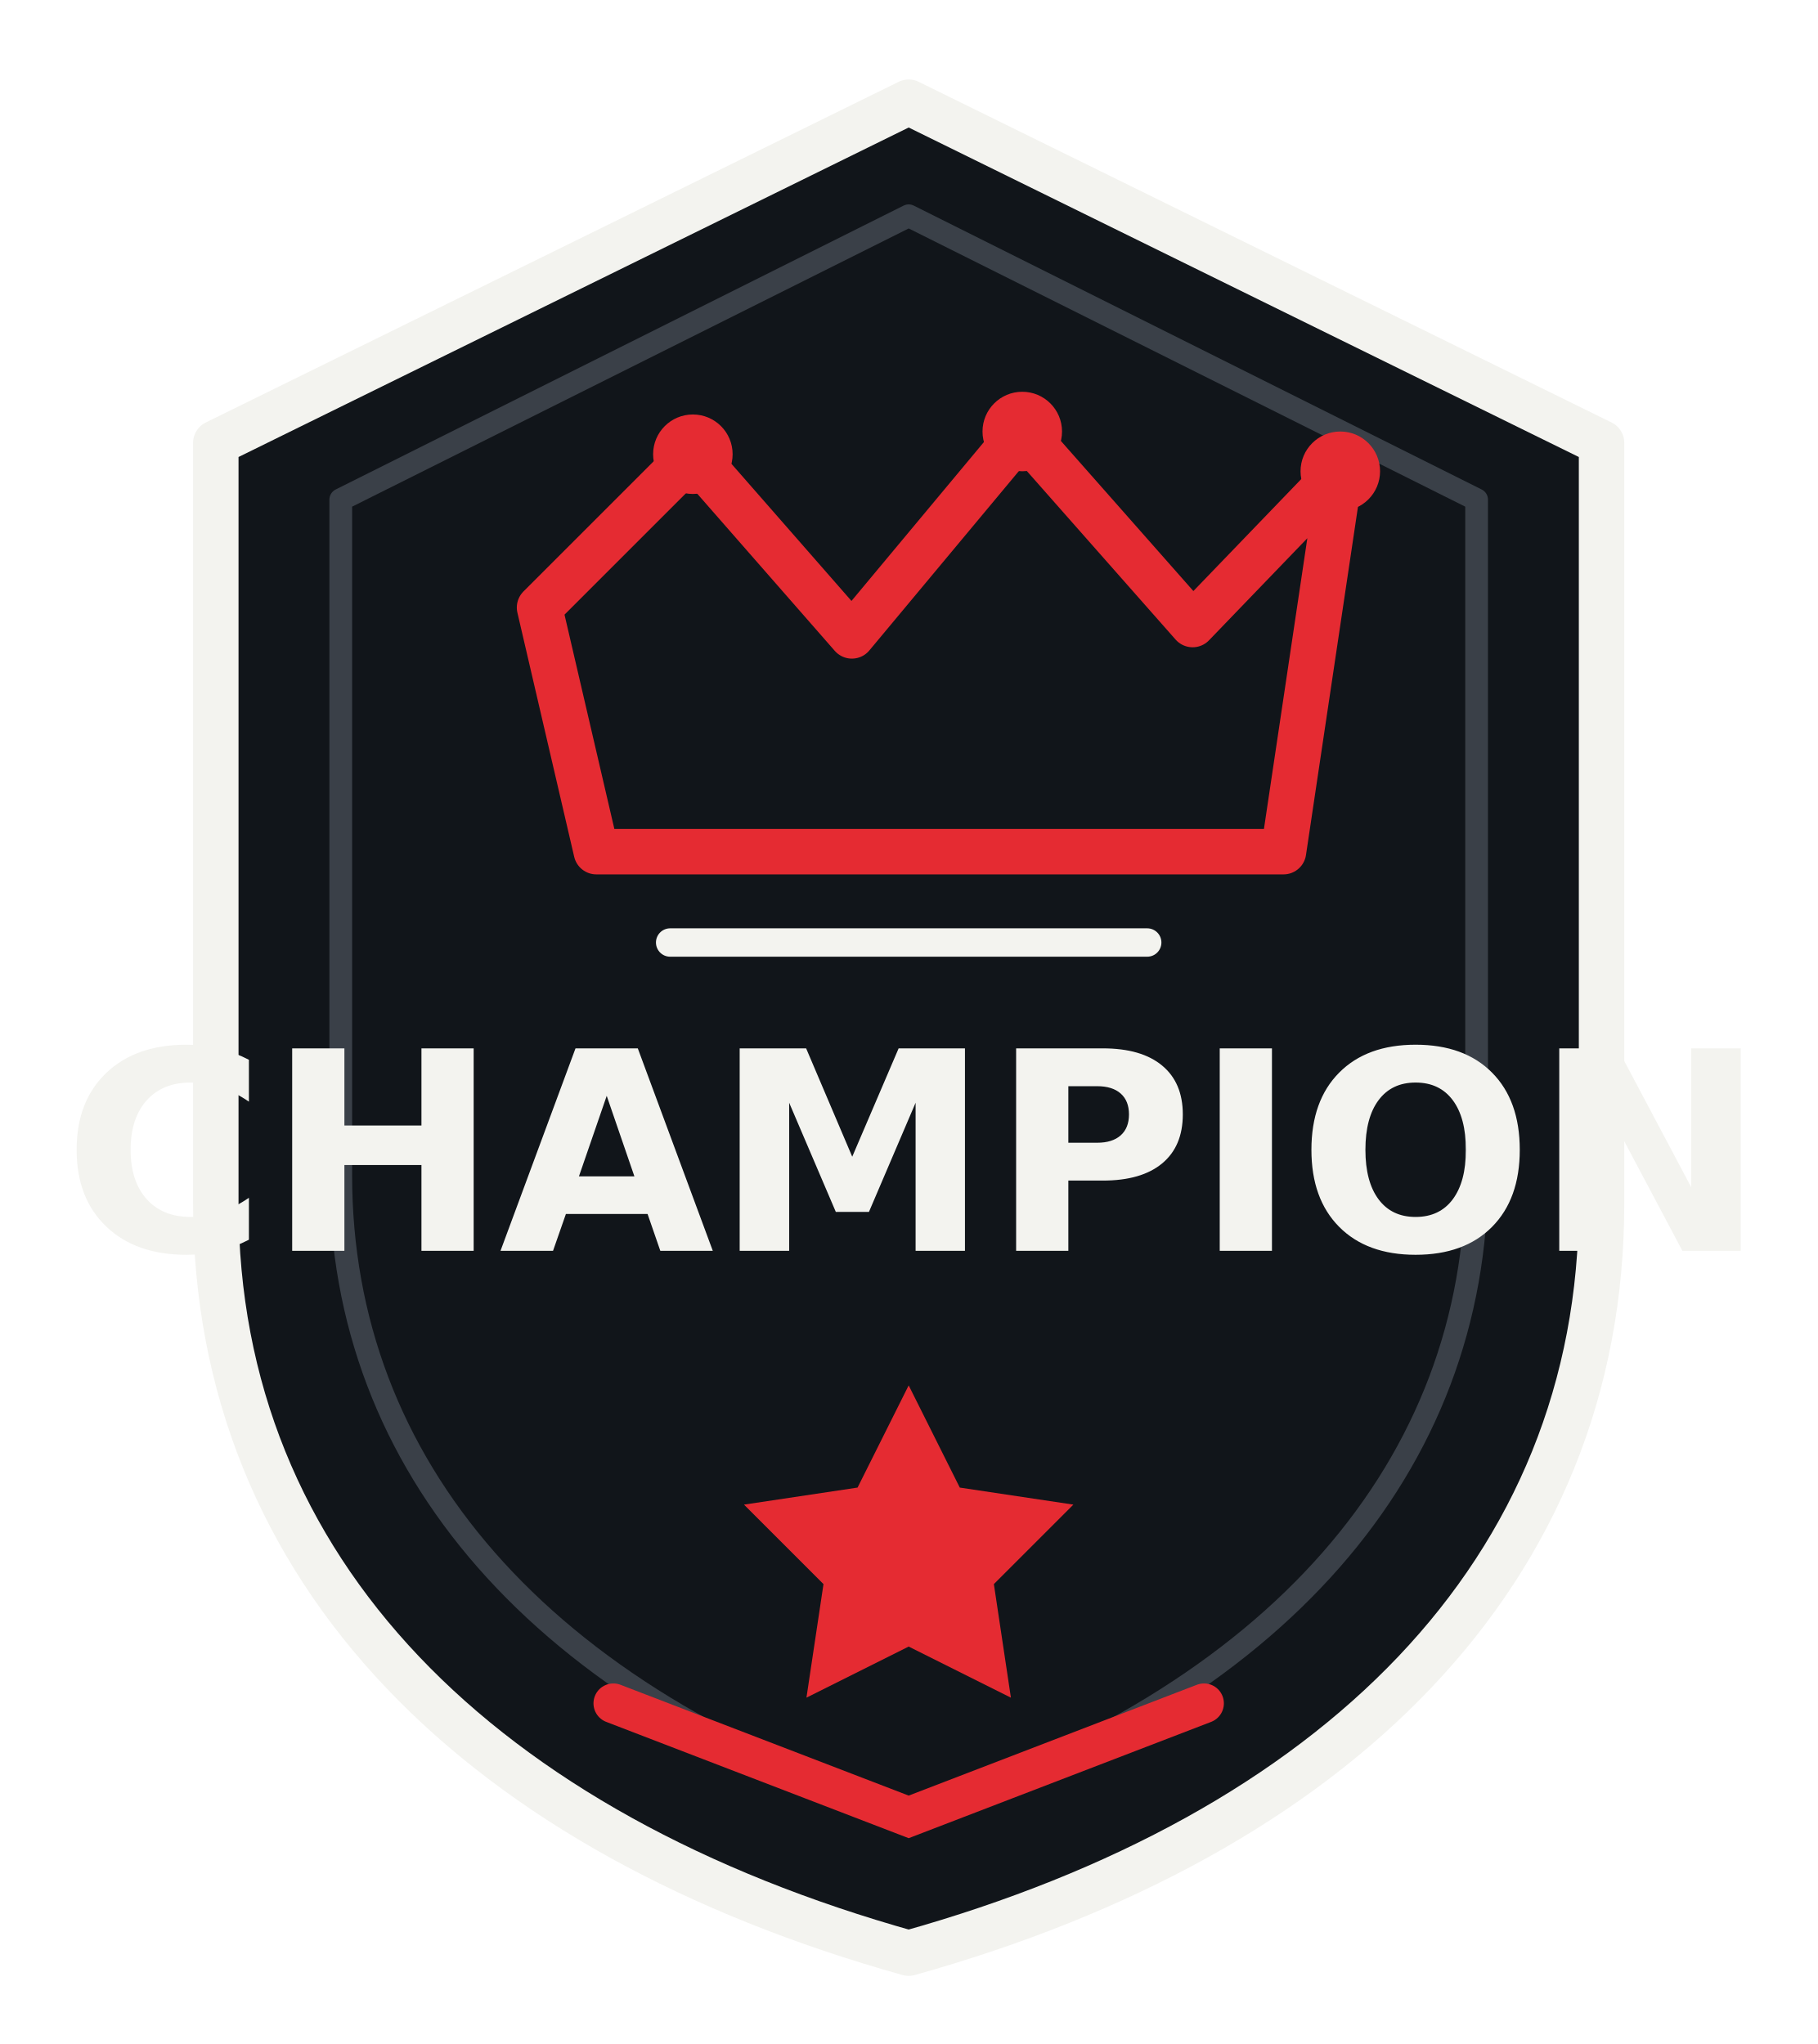
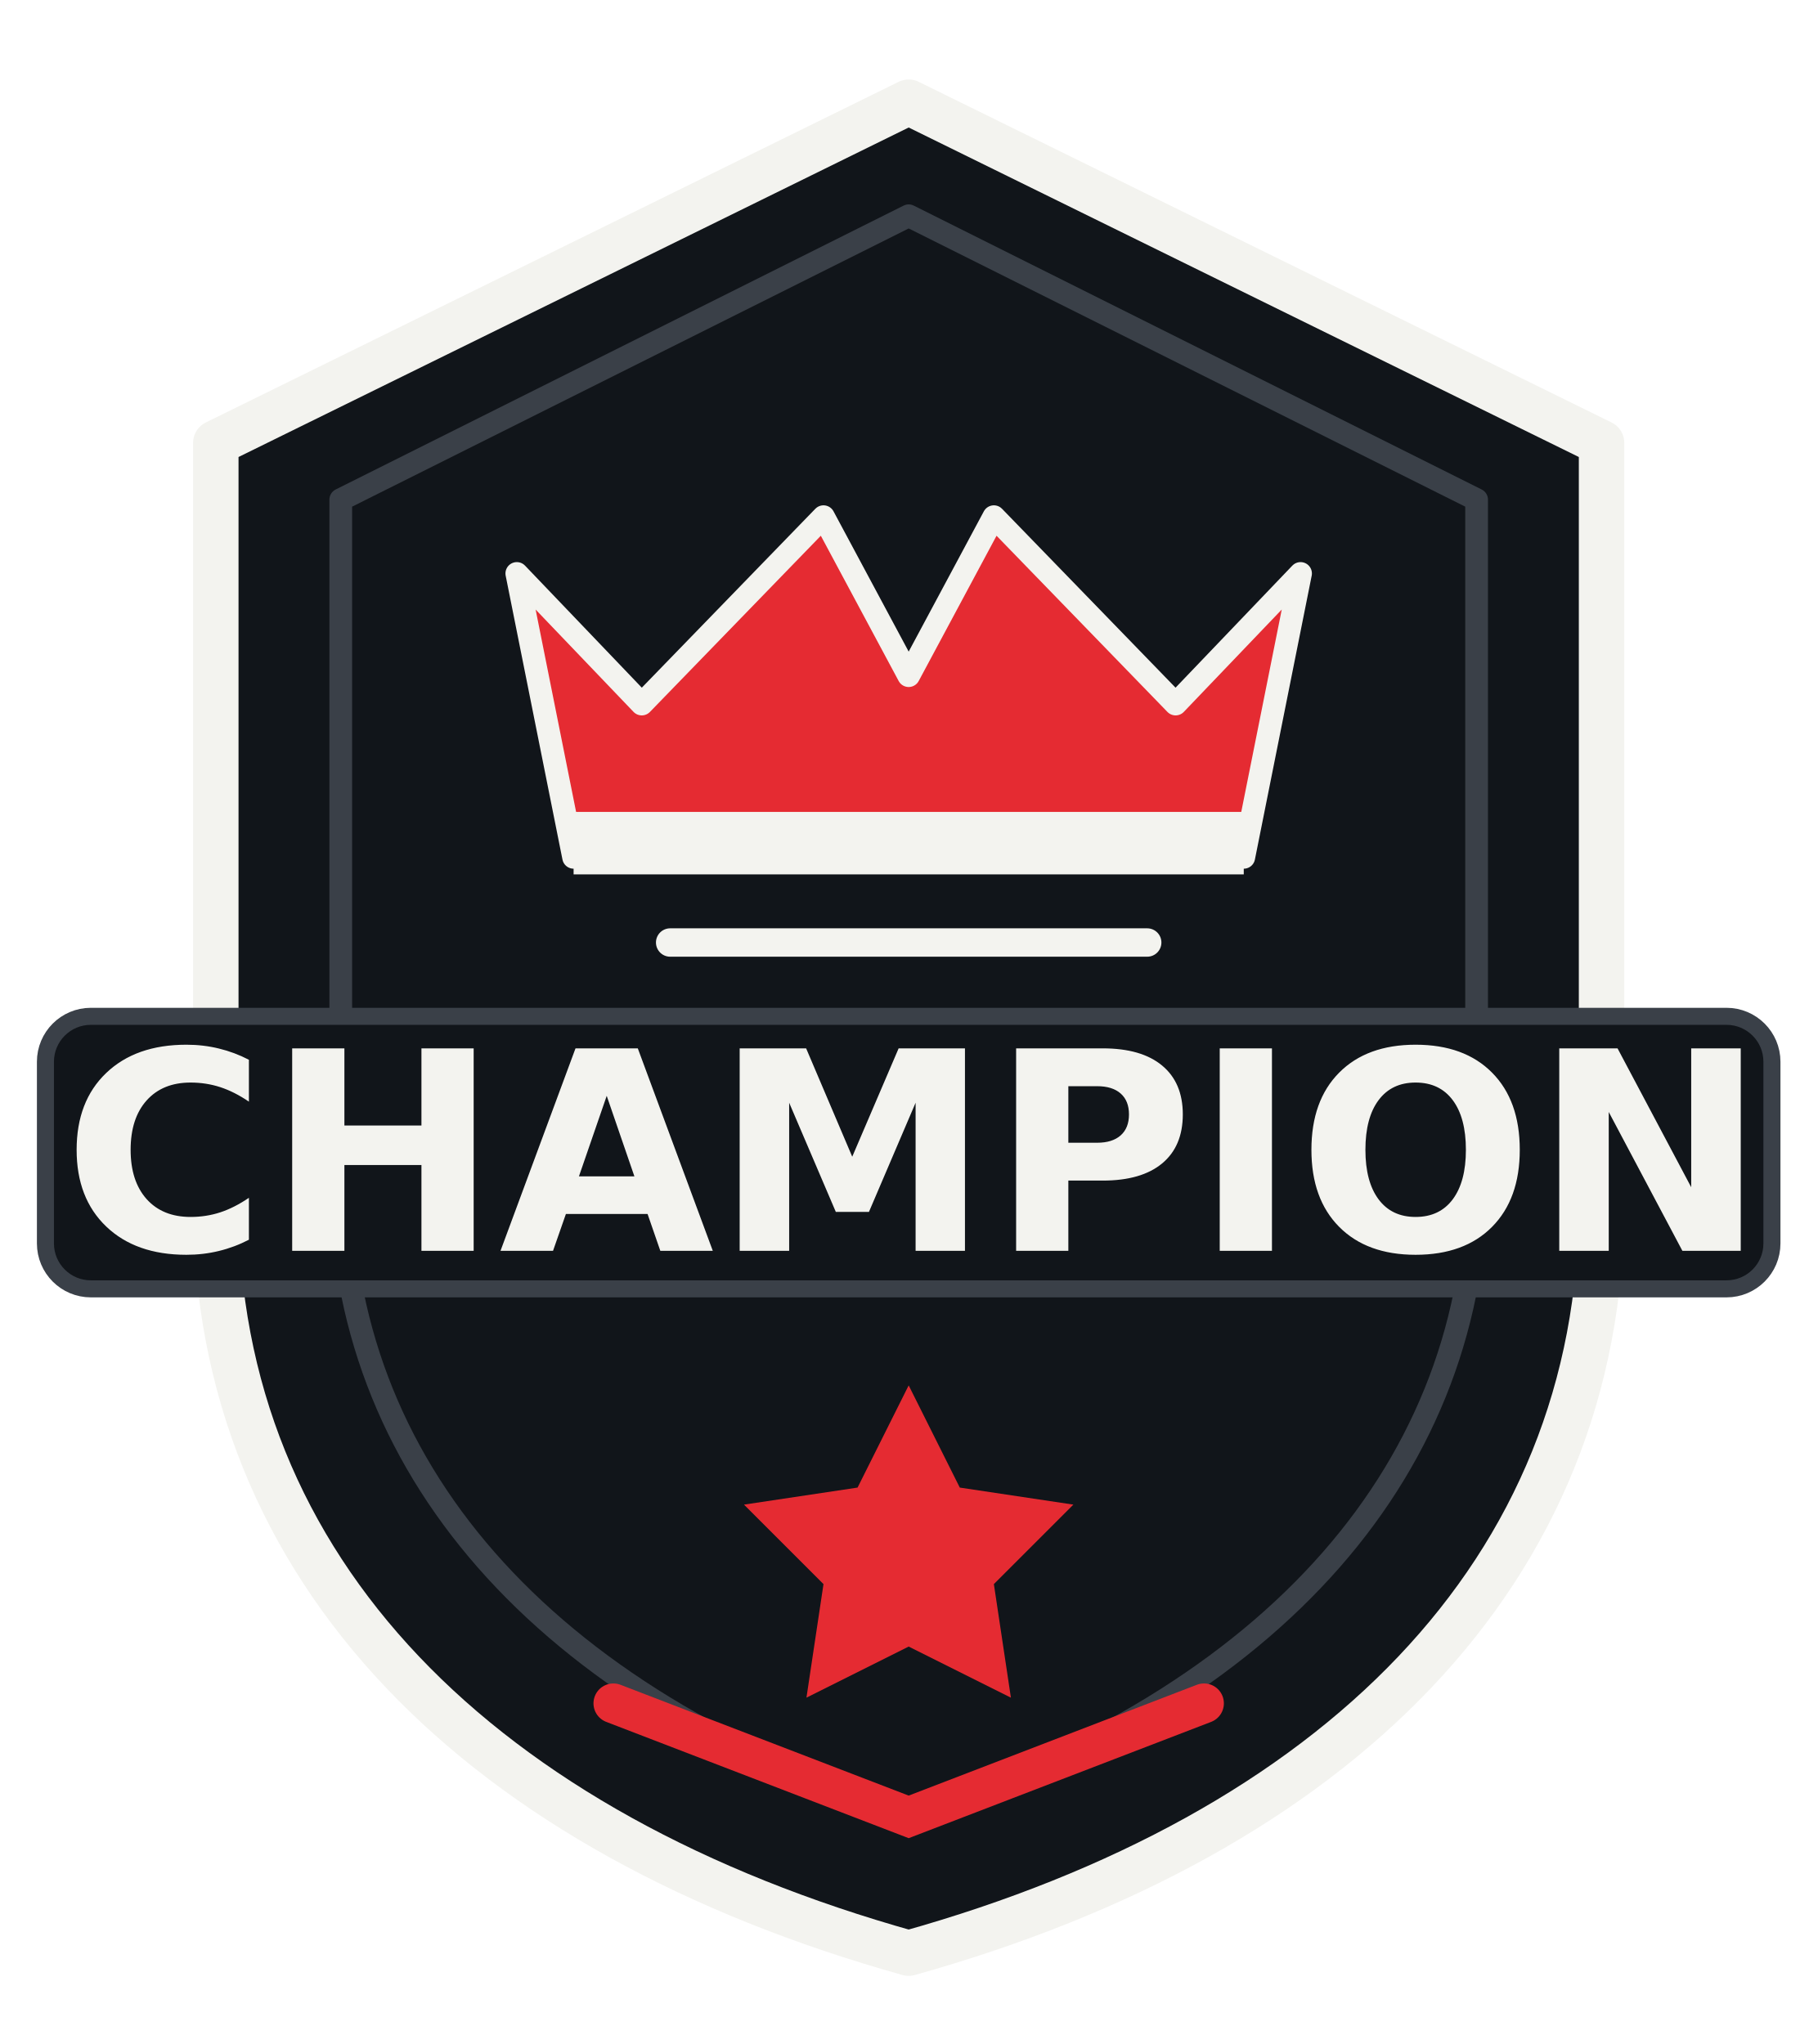
<svg xmlns="http://www.w3.org/2000/svg" viewBox="0 0 320 360" role="img" style="color:#F3F3EF">
  <path d="M160 18 L282 78 V212 C282 277 235 323 160 344 C85 323 38 277 38 212 V78 Z" fill="#11151A" stroke="currentColor" stroke-width="8" stroke-linejoin="round" />
  <path d="M160 38 L260 88 V207 C260 258 225 299 160 320 C95 299 60 258 60 207 V88 Z" fill="none" stroke="#3A4048" stroke-width="4" stroke-linejoin="round" />
  <path d="M108 300 L160 320 L212 300" fill="none" stroke="#E52B32" stroke-width="7" stroke-linecap="round" />
-   <path d="M95 107 L122 80 L150 112 L180 76 L210 110 L236 83 L226 150 H105 Z" fill="none" stroke="#E52B32" stroke-width="8" stroke-linejoin="round" />
-   <circle cx="122" cy="80" r="7" fill="#E52B32" />
-   <circle cx="180" cy="76" r="7" fill="#E52B32" />
-   <circle cx="236" cy="83" r="7" fill="#E52B32" />
+   <path d="M91 101 L113 124 L145 91 L160 119 L175 91 L207 124 L229 101 L219 151 H101 Z" fill="#E52B32" stroke="#F3F3EF" stroke-width="4" stroke-linejoin="round" />
+   <path d="M101 143 H219 V154 H101 Z" fill="#F3F3EF" />
+   <rect x="8" y="179" width="304" height="48" rx="8" fill="#11151A" stroke="#3A4048" stroke-width="3" />
  <path d="M118 166 H202" stroke="currentColor" stroke-width="5" stroke-linecap="round" />
  <path d="M 67.000 4.000 Q 61.812 1.312 56.203 -0.047 Q 50.594 -1.422 44.484 -1.422 Q 26.266 -1.422 15.625 8.766 Q 4.984 18.953 4.984 36.375 Q 4.984 53.859 15.625 64.031 Q 26.266 74.219 44.484 74.219 Q 50.594 74.219 56.203 72.844 Q 61.812 71.484 67.000 68.797 L 67.000 53.719 Q 61.766 57.281 56.688 58.938 Q 51.609 60.594 46.000 60.594 Q 35.938 60.594 30.172 54.141 Q 24.422 47.703 24.422 36.375 Q 24.422 25.094 30.172 18.641 Q 35.938 12.203 46.000 12.203 Q 51.609 12.203 56.688 13.859 Q 61.766 15.531 67.000 19.094 L 67.000 4.000 Z M 82.576 72.906 L 101.373 72.906 L 101.373 45.125 L 129.107 45.125 L 129.107 72.906 L 147.904 72.906 L 147.904 0.000 L 129.107 0.000 L 129.107 30.906 L 101.373 30.906 L 101.373 0.000 L 82.576 0.000 L 82.576 72.906 Z M 210.502 13.281 L 181.111 13.281 L 176.471 0.000 L 157.564 0.000 L 184.564 72.906 L 206.986 72.906 L 233.986 0.000 L 215.096 0.000 L 210.502 13.281 Z M 185.799 26.812 L 205.768 26.812 L 195.799 55.812 L 185.799 26.812 Z M 243.660 72.906 L 267.582 72.906 L 284.176 33.891 L 300.879 72.906 L 324.754 72.906 L 324.754 0.000 L 306.988 0.000 L 306.988 53.328 L 290.191 14.016 L 278.270 14.016 L 261.473 53.328 L 261.473 0.000 L 243.660 0.000 L 243.660 72.906 Z M 343.172 72.906 L 374.359 72.906 Q 388.281 72.906 395.719 66.719 Q 403.172 60.547 403.172 49.125 Q 403.172 37.641 395.719 31.469 Q 388.281 25.297 374.359 25.297 L 361.969 25.297 L 361.969 0.000 L 343.172 0.000 L 343.172 72.906 Z M 361.969 59.281 L 361.969 38.922 L 372.359 38.922 Q 377.828 38.922 380.812 41.578 Q 383.797 44.234 383.797 49.125 Q 383.797 54.000 380.812 56.641 Q 377.828 59.281 372.359 59.281 L 361.969 59.281 Z M 416.463 72.906 L 435.260 72.906 L 435.260 0.000 L 416.463 0.000 L 416.463 72.906 Z M 486.967 60.594 Q 478.373 60.594 473.639 54.250 Q 468.904 47.906 468.904 36.375 Q 468.904 24.906 473.639 18.547 Q 478.373 12.203 486.967 12.203 Q 495.607 12.203 500.342 18.547 Q 505.076 24.906 505.076 36.375 Q 505.076 47.906 500.342 54.250 Q 495.607 60.594 486.967 60.594 Z M 486.967 74.219 Q 504.545 74.219 514.498 64.156 Q 524.467 54.109 524.467 36.375 Q 524.467 18.703 514.498 8.641 Q 504.545 -1.422 486.967 -1.422 Q 469.436 -1.422 459.451 8.641 Q 449.467 18.703 449.467 36.375 Q 449.467 54.109 459.451 64.156 Q 469.436 74.219 486.967 74.219 Z M 538.680 72.906 L 559.664 72.906 L 586.180 22.906 L 586.180 72.906 L 604.008 72.906 L 604.008 0.000 L 583.008 0.000 L 556.492 50.000 L 556.492 0.000 L 538.680 0.000 L 538.680 72.906 Z" fill="currentColor" transform="translate(13.492 221.000) scale(0.489155 -0.489155) translate(-4.984 1.422)" />
  <path d="M160 244 l9 18 20 3-14 14 3 20-18-9-18 9 3-20-14-14 20-3z" fill="#E52B32" />
</svg>
